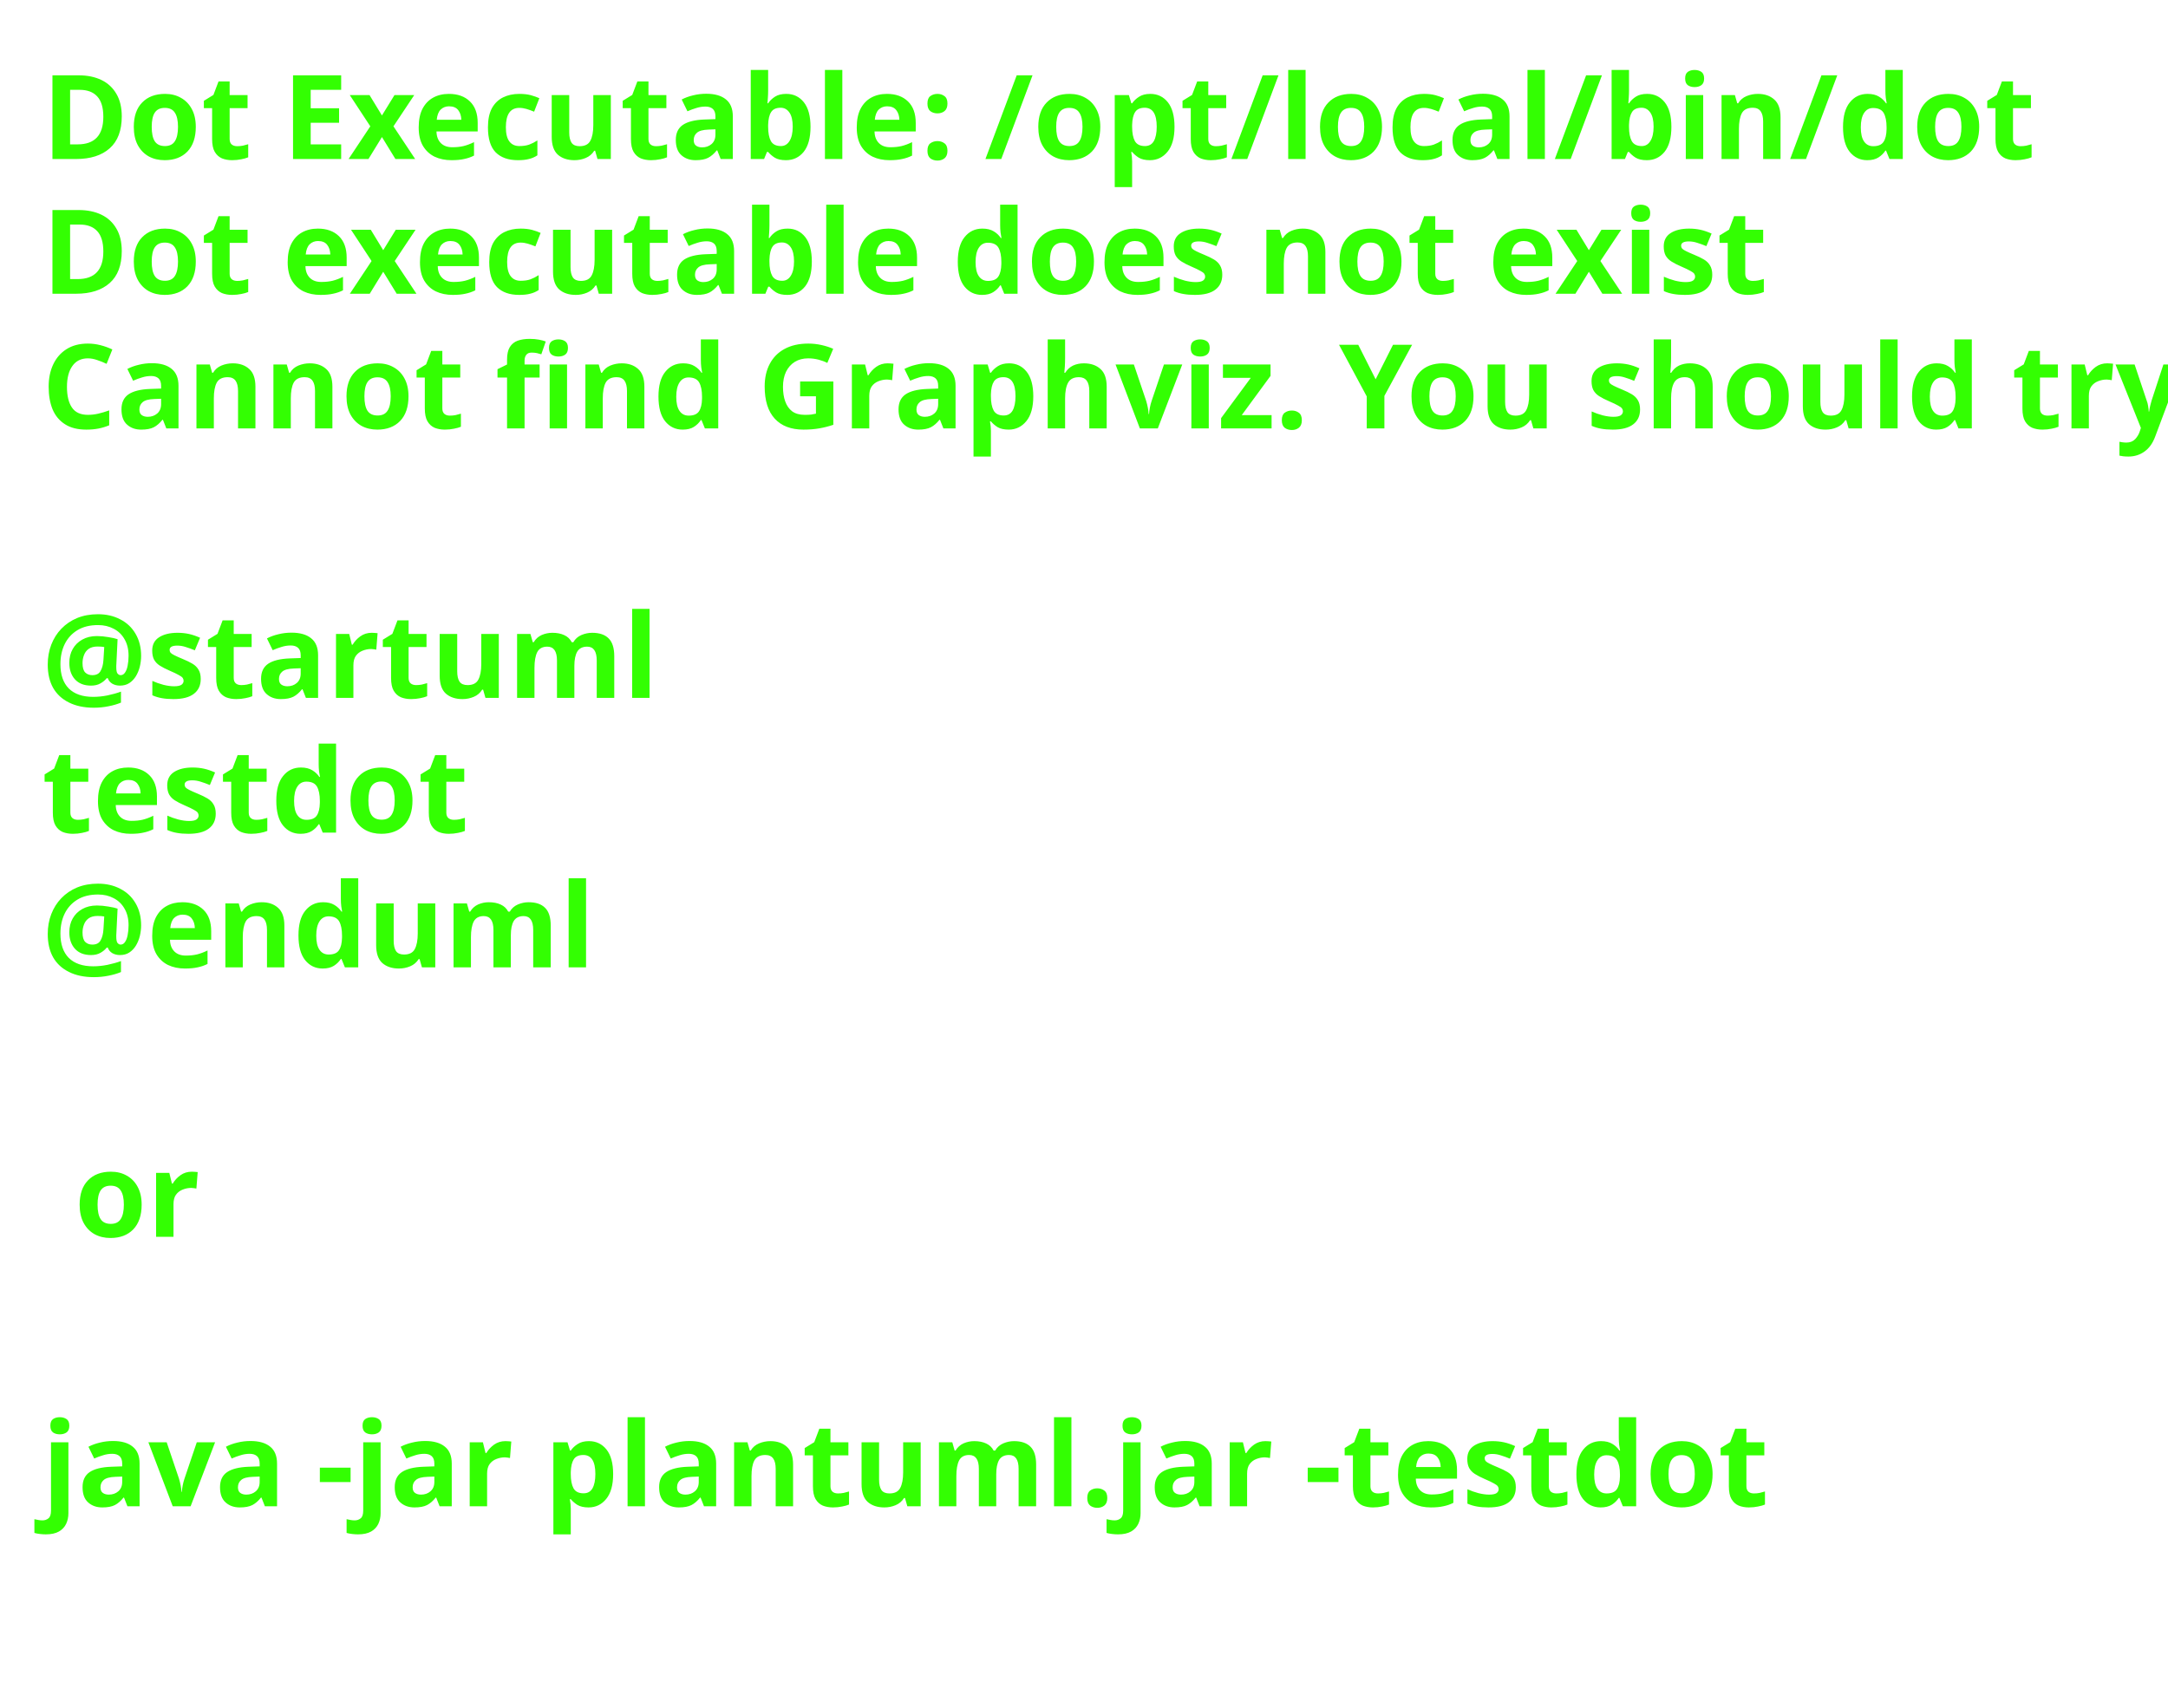
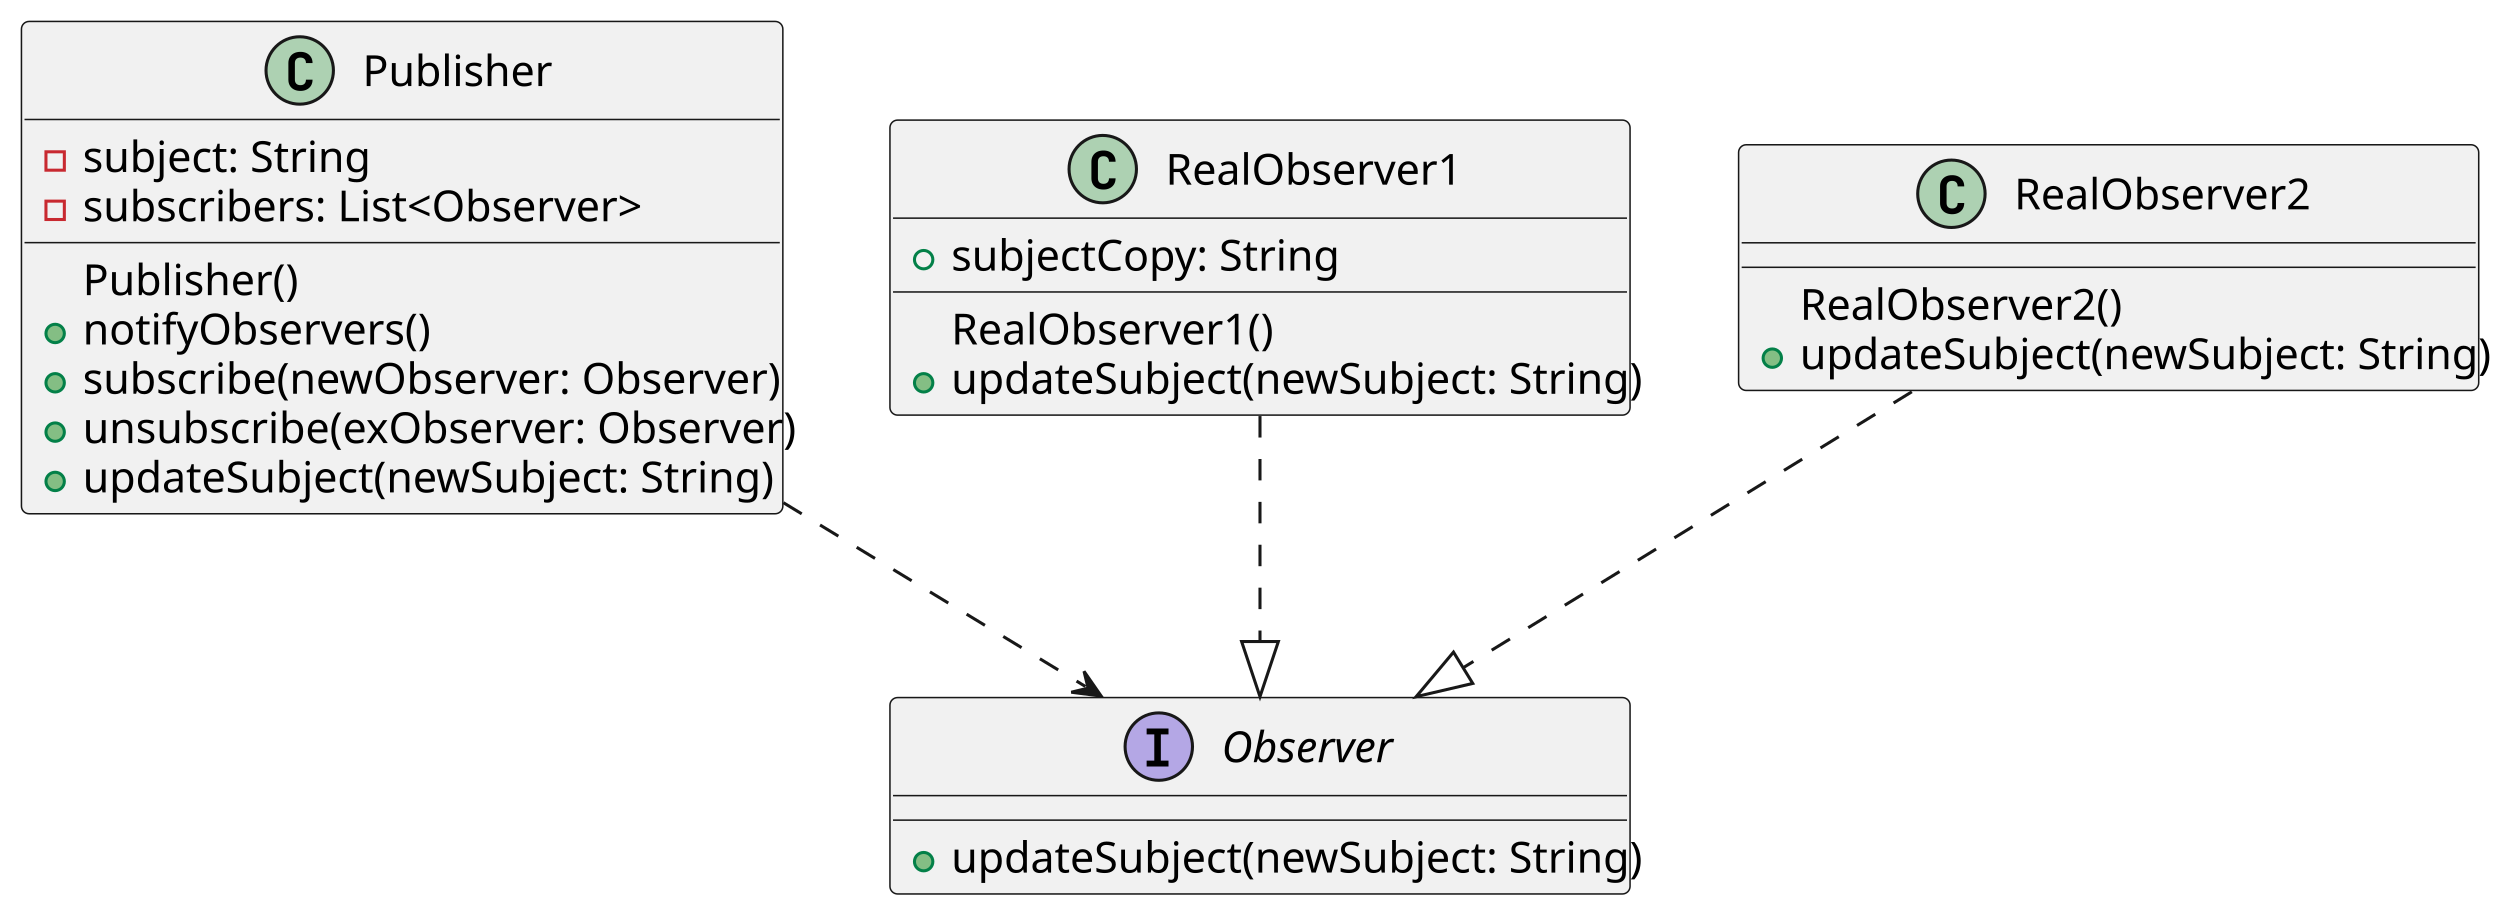
- <svg xmlns="http://www.w3.org/2000/svg" contentStyleType="text/css" data-diagram-type="CLASS" height="204px" preserveAspectRatio="none" style="width:259px;height:204px;background:#FFFFFF;" version="1.1" viewBox="0 0 259 204" width="259px" zoomAndPan="magnify">
+ <svg xmlns="http://www.w3.org/2000/svg" contentStyleType="text/css" data-diagram-type="CLASS" height="298px" preserveAspectRatio="none" style="width:816px;height:298px;background:#FFFFFF;" version="1.1" viewBox="0 0 816 298" width="816px" zoomAndPan="magnify">
  <defs />
  <g>
-     <text fill="#33FF02" font-family="sans-serif" font-size="14" font-weight="bold" lengthAdjust="spacing" textLength="221.676" x="5" y="19">Dot Executable: /opt/local/bin/dot</text>
-     <text fill="#33FF02" font-family="sans-serif" font-size="14" font-weight="bold" lengthAdjust="spacing" textLength="197.606" x="5" y="35.099">Dot executable does not exist</text>
-     <text fill="#33FF02" font-family="sans-serif" font-size="14" font-weight="bold" lengthAdjust="spacing" textLength="247.331" x="5" y="51.197">Cannot find Graphviz. You should try</text>
-     <text fill="#33FF02" font-family="sans-serif" font-size="14" font-weight="bold" lengthAdjust="spacing" textLength="3.89" x="5" y="67.296"> </text>
-     <text fill="#33FF02" font-family="sans-serif" font-size="14" font-weight="bold" lengthAdjust="spacing" textLength="68.886" x="5" y="83.394">@startuml</text>
-     <text fill="#33FF02" font-family="sans-serif" font-size="14" font-weight="bold" lengthAdjust="spacing" textLength="46.662" x="5" y="99.493">testdot</text>
-     <text fill="#33FF02" font-family="sans-serif" font-size="14" font-weight="bold" lengthAdjust="spacing" textLength="63.431" x="5" y="115.592">@enduml</text>
-     <text fill="#33FF02" font-family="sans-serif" font-size="14" font-weight="bold" lengthAdjust="spacing" textLength="3.89" x="5" y="131.69"> </text>
-     <text fill="#33FF02" font-family="sans-serif" font-size="14" font-weight="bold" lengthAdjust="spacing" textLength="14" x="8.89" y="147.789">or</text>
-     <text fill="#33FF02" font-family="sans-serif" font-size="14" font-weight="bold" lengthAdjust="spacing" textLength="3.89" x="5" y="163.888"> </text>
-     <text fill="#33FF02" font-family="sans-serif" font-size="14" font-weight="bold" lengthAdjust="spacing" textLength="191.372" x="5" y="179.986">java -jar plantuml.jar -testdot</text>
-     <text fill="#33FF02" font-family="sans-serif" font-size="14" font-weight="bold" lengthAdjust="spacing" textLength="3.89" x="5" y="196.085"> </text>
+     <g class="entity" data-entity="Observer" data-source-line="1" data-uid="ent0002" id="entity_Observer">
+       <rect fill="#F1F1F1" height="64.099" rx="2.5" ry="2.5" style="stroke:#181818;stroke-width:0.5;" width="241.571" x="290.48" y="227.69" />
+       <ellipse cx="378.229" cy="243.69" fill="#B4A7E5" rx="11" ry="11" style="stroke:#181818;stroke-width:1;" />
+       <path d="M374.261,250.19 L374.261,248.268 L376.761,248.268 L376.761,239.706 L374.261,239.706 L374.261,237.784 L381.401,237.784 L381.401,239.706 L378.901,239.706 L378.901,248.268 L381.401,248.268 L381.401,250.19 L374.261,250.19 Z " fill="#000000" />
+       <text fill="#000000" font-family="sans-serif" font-size="14" font-style="italic" lengthAdjust="spacing" textLength="57.572" x="398.729" y="248.773">Observer</text>
+       <line style="stroke:#181818;stroke-width:0.5;" x1="291.48" x2="531.051" y1="259.69" y2="259.69" />
+       <line style="stroke:#181818;stroke-width:0.5;" x1="291.48" x2="531.051" y1="267.69" y2="267.69" />
+       <ellipse cx="301.48" cy="281.239" fill="#84BE84" rx="3" ry="3" style="stroke:#038048;stroke-width:1;" />
+       <text fill="#000000" font-family="sans-serif" font-size="14" lengthAdjust="spacing" textLength="215.571" x="310.48" y="284.822">updateSubject(newSubject: String)</text>
+     </g>
+     <g class="entity" data-entity="Publisher" data-source-line="7" data-uid="ent0003" id="entity_Publisher">
+       <rect fill="#F1F1F1" height="160.69" rx="2.5" ry="2.5" style="stroke:#181818;stroke-width:0.5;" width="248.523" x="7" y="7" />
+       <ellipse cx="97.829" cy="23" fill="#ADD1B2" rx="11" ry="11" style="stroke:#181818;stroke-width:1;" />
+       <path d="M98.064,29.672 Q96.86,29.672 95.97,29.219 Q95.095,28.766 94.61,27.953 Q94.126,27.125 94.126,26 L94.126,20.594 Q94.126,19.469 94.61,18.656 Q95.095,17.828 95.97,17.375 Q96.86,16.922 98.064,16.922 Q99.251,16.922 100.126,17.375 Q101.017,17.828 101.517,18.656 Q102.017,19.469 102.017,20.594 L99.86,20.594 Q99.86,19.719 99.392,19.266 Q98.939,18.797 98.064,18.797 Q97.204,18.797 96.72,19.266 Q96.251,19.719 96.251,20.594 L96.251,26 Q96.251,26.859 96.72,27.328 Q97.204,27.797 98.064,27.797 Q98.939,27.797 99.392,27.328 Q99.86,26.859 99.86,26 L102.017,26 Q102.017,27.125 101.517,27.953 Q101.017,28.766 100.126,29.219 Q99.251,29.672 98.064,29.672 Z " fill="#000000" />
+       <text fill="#000000" font-family="sans-serif" font-size="14" lengthAdjust="spacing" textLength="58.365" x="118.329" y="28.082">Publisher</text>
+       <line style="stroke:#181818;stroke-width:0.5;" x1="8" x2="254.523" y1="39" y2="39" />
+       <rect fill="none" height="6" style="stroke:#C82930;stroke-width:1;" width="6" x="15" y="49.549" />
+       <text fill="#000000" font-family="sans-serif" font-size="14" lengthAdjust="spacing" textLength="88.71" x="27" y="56.132">subject: String</text>
+       <rect fill="none" height="6" style="stroke:#C82930;stroke-width:1;" width="6" x="15" y="65.648" />
+       <text fill="#000000" font-family="sans-serif" font-size="14" lengthAdjust="spacing" textLength="175.068" x="27" y="72.231">subscribers: List&lt;Observer&gt;</text>
+       <line style="stroke:#181818;stroke-width:0.5;" x1="8" x2="254.523" y1="79.197" y2="79.197" />
+       <text fill="#000000" font-family="sans-serif" font-size="14" lengthAdjust="spacing" textLength="67.689" x="27" y="96.329">Publisher()</text>
+       <ellipse cx="18" cy="108.845" fill="#84BE84" rx="3" ry="3" style="stroke:#038048;stroke-width:1;" />
+       <text fill="#000000" font-family="sans-serif" font-size="14" lengthAdjust="spacing" textLength="107.358" x="27" y="112.428">notifyObservers()</text>
+       <ellipse cx="18" cy="124.944" fill="#84BE84" rx="3" ry="3" style="stroke:#038048;stroke-width:1;" />
+       <text fill="#000000" font-family="sans-serif" font-size="14" lengthAdjust="spacing" textLength="217.848" x="27" y="128.526">subscribe(newObserver: Observer)</text>
+       <ellipse cx="18" cy="141.042" fill="#84BE84" rx="3" ry="3" style="stroke:#038048;stroke-width:1;" />
+       <text fill="#000000" font-family="sans-serif" font-size="14" lengthAdjust="spacing" textLength="222.523" x="27" y="144.625">unsubscribe(exObserver: Observer)</text>
+       <ellipse cx="18" cy="157.141" fill="#84BE84" rx="3" ry="3" style="stroke:#038048;stroke-width:1;" />
+       <text fill="#000000" font-family="sans-serif" font-size="14" lengthAdjust="spacing" textLength="215.571" x="27" y="160.724">updateSubject(newSubject: String)</text>
+     </g>
+     <g class="entity" data-entity="RealObserver1" data-source-line="19" data-uid="ent0004" id="entity_RealObserver1">
+       <rect fill="#F1F1F1" height="96.296" rx="2.5" ry="2.5" style="stroke:#181818;stroke-width:0.5;" width="241.571" x="290.48" y="39.2" />
+       <ellipse cx="359.94" cy="55.2" fill="#ADD1B2" rx="11" ry="11" style="stroke:#181818;stroke-width:1;" />
+       <path d="M360.174,61.872 Q358.971,61.872 358.081,61.419 Q357.206,60.966 356.721,60.153 Q356.237,59.325 356.237,58.2 L356.237,52.794 Q356.237,51.669 356.721,50.856 Q357.206,50.028 358.081,49.575 Q358.971,49.122 360.174,49.122 Q361.362,49.122 362.237,49.575 Q363.127,50.028 363.627,50.856 Q364.127,51.669 364.127,52.794 L361.971,52.794 Q361.971,51.919 361.502,51.466 Q361.049,50.997 360.174,50.997 Q359.315,50.997 358.831,51.466 Q358.362,51.919 358.362,52.794 L358.362,58.2 Q358.362,59.059 358.831,59.528 Q359.315,59.997 360.174,59.997 Q361.049,59.997 361.502,59.528 Q361.971,59.059 361.971,58.2 L364.127,58.2 Q364.127,59.325 363.627,60.153 Q363.127,60.966 362.237,61.419 Q361.362,61.872 360.174,61.872 Z " fill="#000000" />
+       <text fill="#000000" font-family="sans-serif" font-size="14" lengthAdjust="spacing" textLength="94.151" x="380.44" y="60.282">RealObserver1</text>
+       <line style="stroke:#181818;stroke-width:0.5;" x1="291.48" x2="531.051" y1="71.2" y2="71.2" />
+       <ellipse cx="301.48" cy="84.749" fill="none" rx="3" ry="3" style="stroke:#038048;stroke-width:1;" />
+       <text fill="#000000" font-family="sans-serif" font-size="14" lengthAdjust="spacing" textLength="121.393" x="310.48" y="88.332">subjectCopy: String</text>
+       <line style="stroke:#181818;stroke-width:0.5;" x1="291.48" x2="531.051" y1="95.299" y2="95.299" />
+       <text fill="#000000" font-family="sans-serif" font-size="14" lengthAdjust="spacing" textLength="103.476" x="310.48" y="112.43">RealObserver1()</text>
+       <ellipse cx="301.48" cy="124.947" fill="#84BE84" rx="3" ry="3" style="stroke:#038048;stroke-width:1;" />
+       <text fill="#000000" font-family="sans-serif" font-size="14" lengthAdjust="spacing" textLength="215.571" x="310.48" y="128.529">updateSubject(newSubject: String)</text>
+     </g>
+     <g class="entity" data-entity="RealObserver2" data-source-line="27" data-uid="ent0006" id="entity_RealObserver2">
+       <rect fill="#F1F1F1" height="80.197" rx="2.5" ry="2.5" style="stroke:#181818;stroke-width:0.5;" width="241.571" x="567.48" y="47.25" />
+       <ellipse cx="636.94" cy="63.25" fill="#ADD1B2" rx="11" ry="11" style="stroke:#181818;stroke-width:1;" />
+       <path d="M637.174,69.922 Q635.971,69.922 635.081,69.469 Q634.206,69.016 633.721,68.203 Q633.237,67.375 633.237,66.25 L633.237,60.844 Q633.237,59.719 633.721,58.906 Q634.206,58.078 635.081,57.625 Q635.971,57.172 637.174,57.172 Q638.362,57.172 639.237,57.625 Q640.128,58.078 640.628,58.906 Q641.128,59.719 641.128,60.844 L638.971,60.844 Q638.971,59.969 638.503,59.516 Q638.049,59.047 637.174,59.047 Q636.315,59.047 635.831,59.516 Q635.362,59.969 635.362,60.844 L635.362,66.25 Q635.362,67.109 635.831,67.578 Q636.315,68.047 637.174,68.047 Q638.049,68.047 638.503,67.578 Q638.971,67.109 638.971,66.25 L641.128,66.25 Q641.128,67.375 640.628,68.203 Q640.128,69.016 639.237,69.469 Q638.362,69.922 637.174,69.922 Z " fill="#000000" />
+       <text fill="#000000" font-family="sans-serif" font-size="14" lengthAdjust="spacing" textLength="94.151" x="657.44" y="68.332">RealObserver2</text>
+       <line style="stroke:#181818;stroke-width:0.5;" x1="568.48" x2="808.051" y1="79.25" y2="79.25" />
+       <line style="stroke:#181818;stroke-width:0.5;" x1="568.48" x2="808.051" y1="87.25" y2="87.25" />
+       <text fill="#000000" font-family="sans-serif" font-size="14" lengthAdjust="spacing" textLength="103.476" x="587.48" y="104.382">RealObserver2()</text>
+       <ellipse cx="578.48" cy="116.898" fill="#84BE84" rx="3" ry="3" style="stroke:#038048;stroke-width:1;" />
+       <text fill="#000000" font-family="sans-serif" font-size="14" lengthAdjust="spacing" textLength="215.571" x="587.48" y="120.481">updateSubject(newSubject: String)</text>
+     </g>
+     <g class="link" data-entity-1="RealObserver1" data-entity-2="Observer" data-source-line="25" data-uid="lnk5" id="link_RealObserver1_Observer">
+       <path codeLine="25" d="M411.26,135.81 C411.26,165.06 411.26,183.74 411.26,209.39" fill="none" id="RealObserver1-to-Observer" style="stroke:#181818;stroke-width:1;stroke-dasharray:7,7;" />
+       <polygon fill="none" points="411.26,227.39,417.26,209.39,405.26,209.39,411.26,227.39" style="stroke:#181818;stroke-width:1;" />
+     </g>
+     <g class="link" data-entity-1="RealObserver2" data-entity-2="Observer" data-source-line="32" data-uid="lnk7" id="link_RealObserver2_Observer">
+       <path codeLine="32" d="M624.02,127.87 C574.79,158.15 523.132,189.929 477.562,217.959" fill="none" id="RealObserver2-to-Observer" style="stroke:#181818;stroke-width:1;stroke-dasharray:7,7;" />
+       <polygon fill="none" points="462.23,227.39,480.705,223.07,474.418,212.849,462.23,227.39" style="stroke:#181818;stroke-width:1;" />
+     </g>
+     <g class="link" data-entity-1="Publisher" data-entity-2="Observer" data-source-line="34" data-uid="lnk8" id="link_Publisher_Observer">
+       <path codeLine="34" d="M255.7,164.08 C292.22,186.3 325.034,206.271 354.304,224.081" fill="none" id="Publisher-to-Observer" style="stroke:#181818;stroke-width:1;stroke-dasharray:7,7;" />
+       <polygon fill="#181818" points="359.43,227.2,353.821,219.105,355.159,224.601,349.662,225.939,359.43,227.2" style="stroke:#181818;stroke-width:1;" />
+     </g>
  </g>
</svg>
